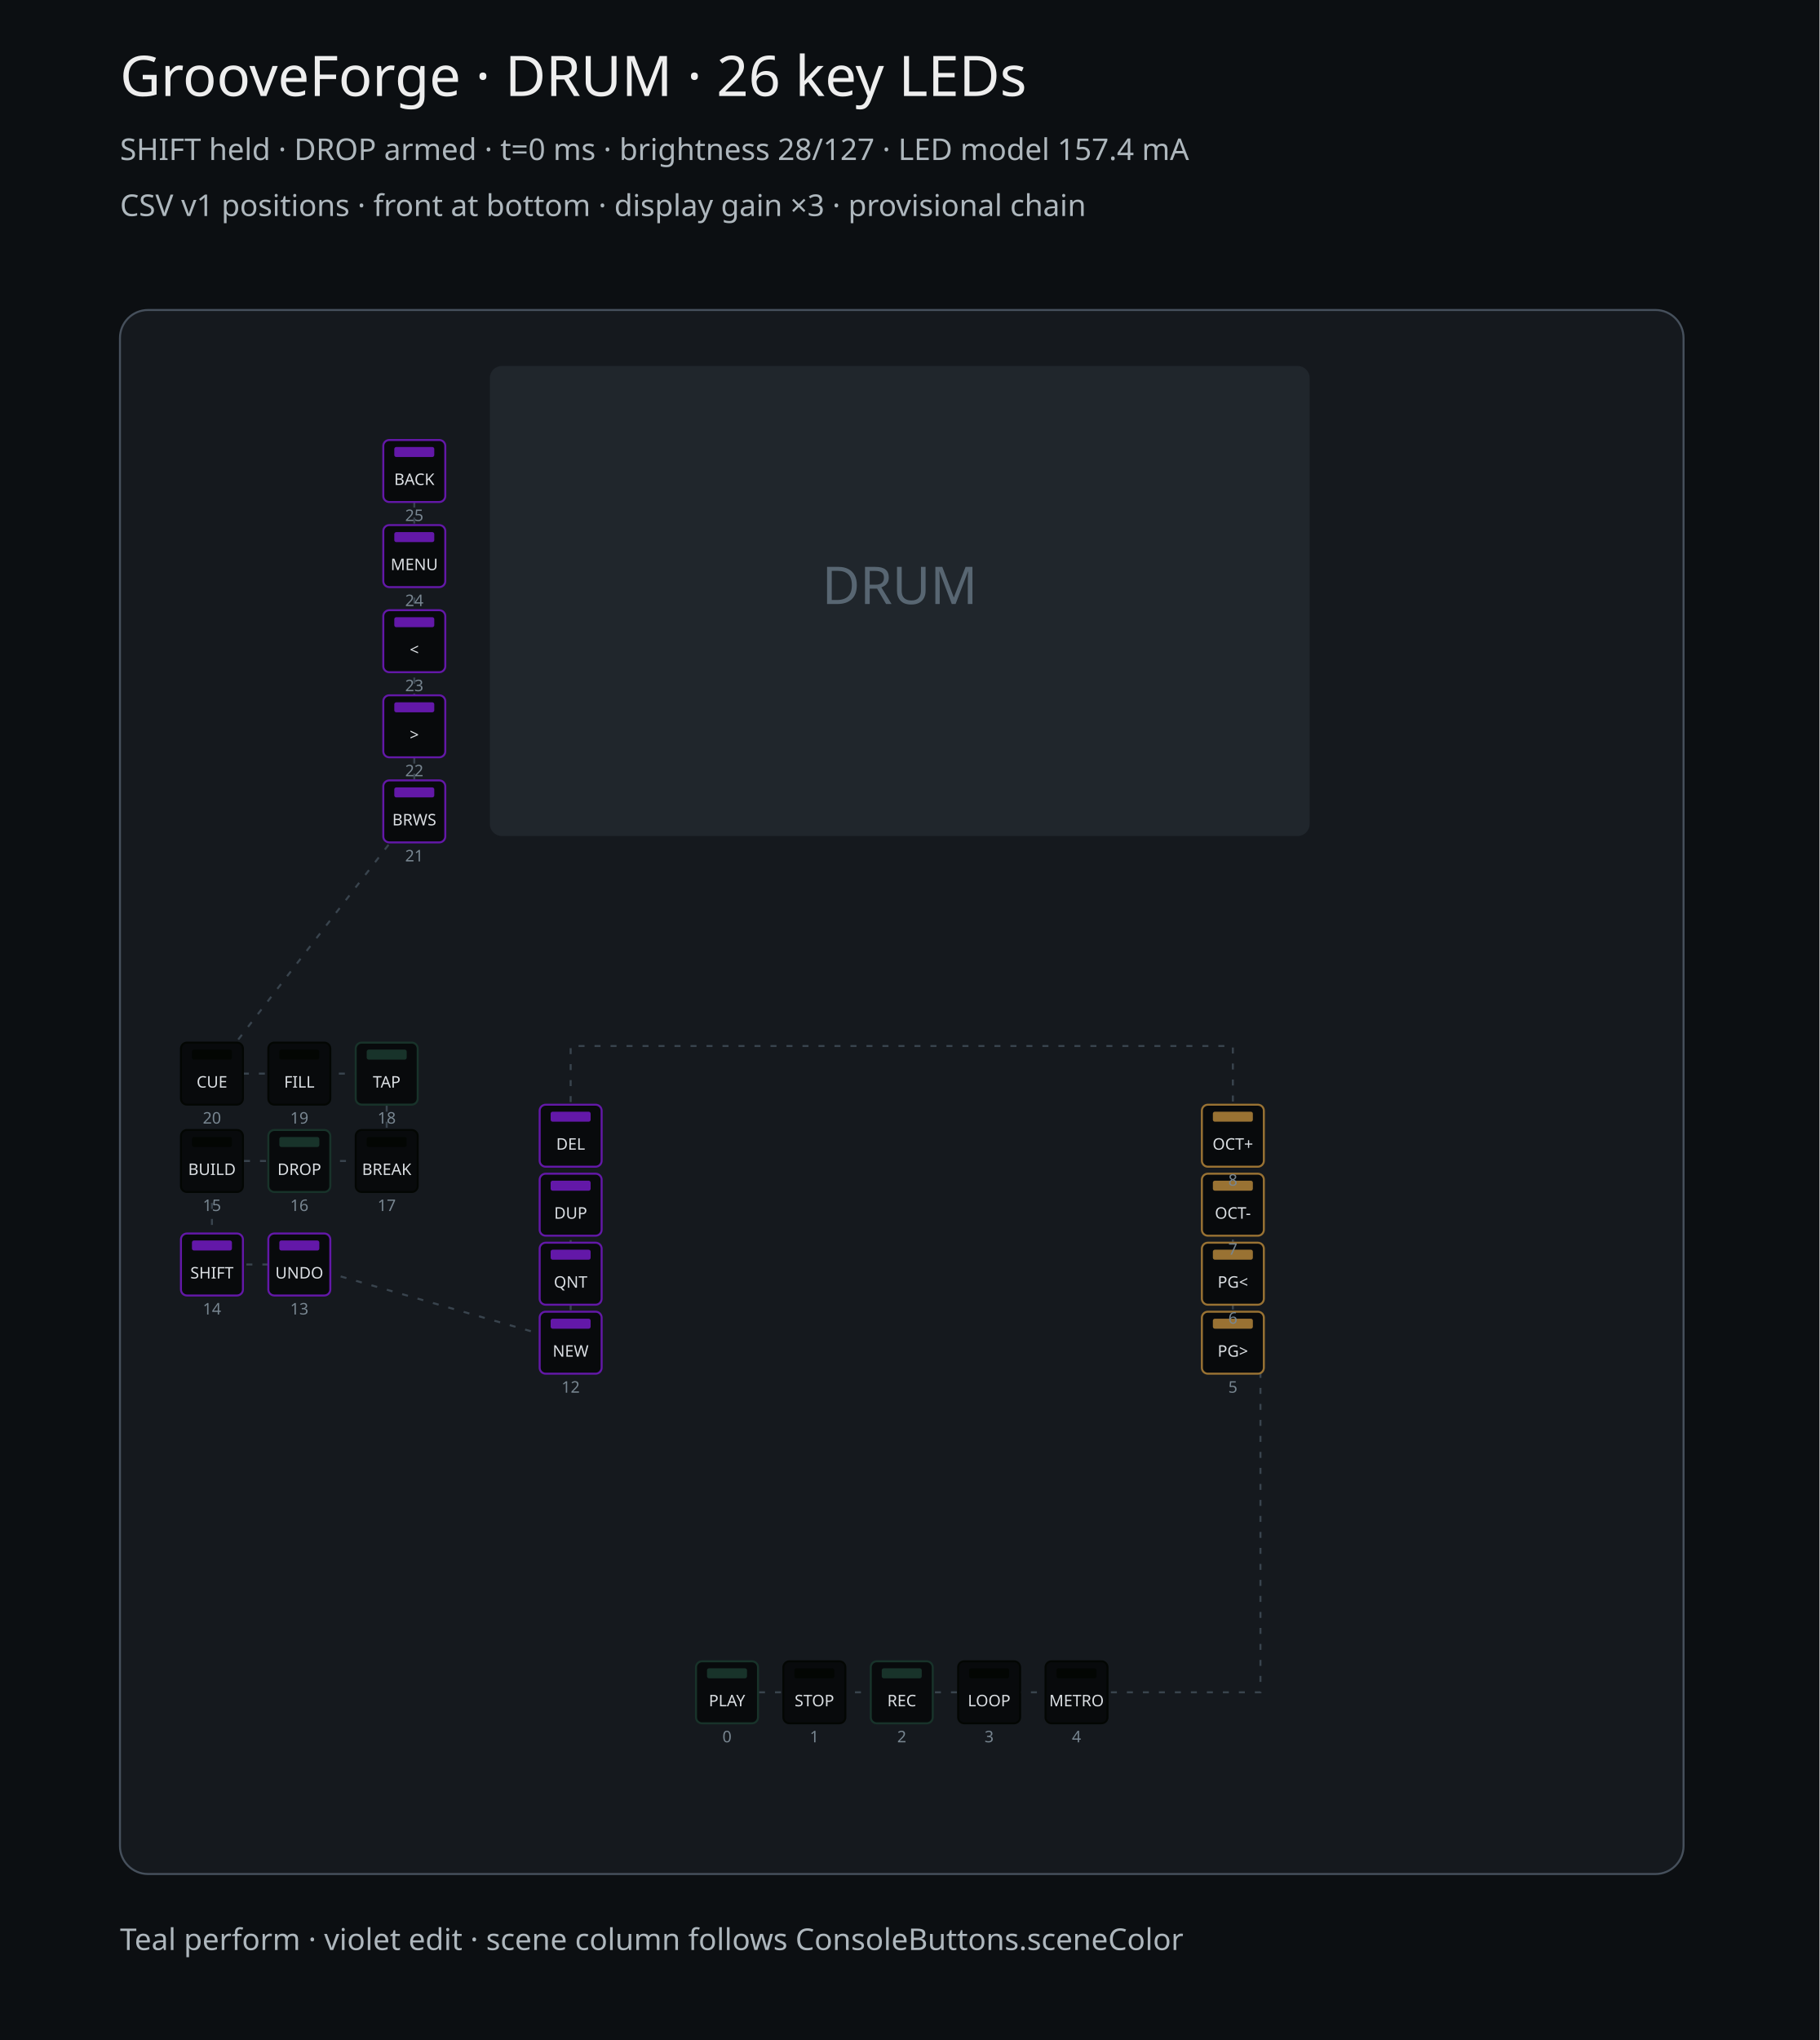
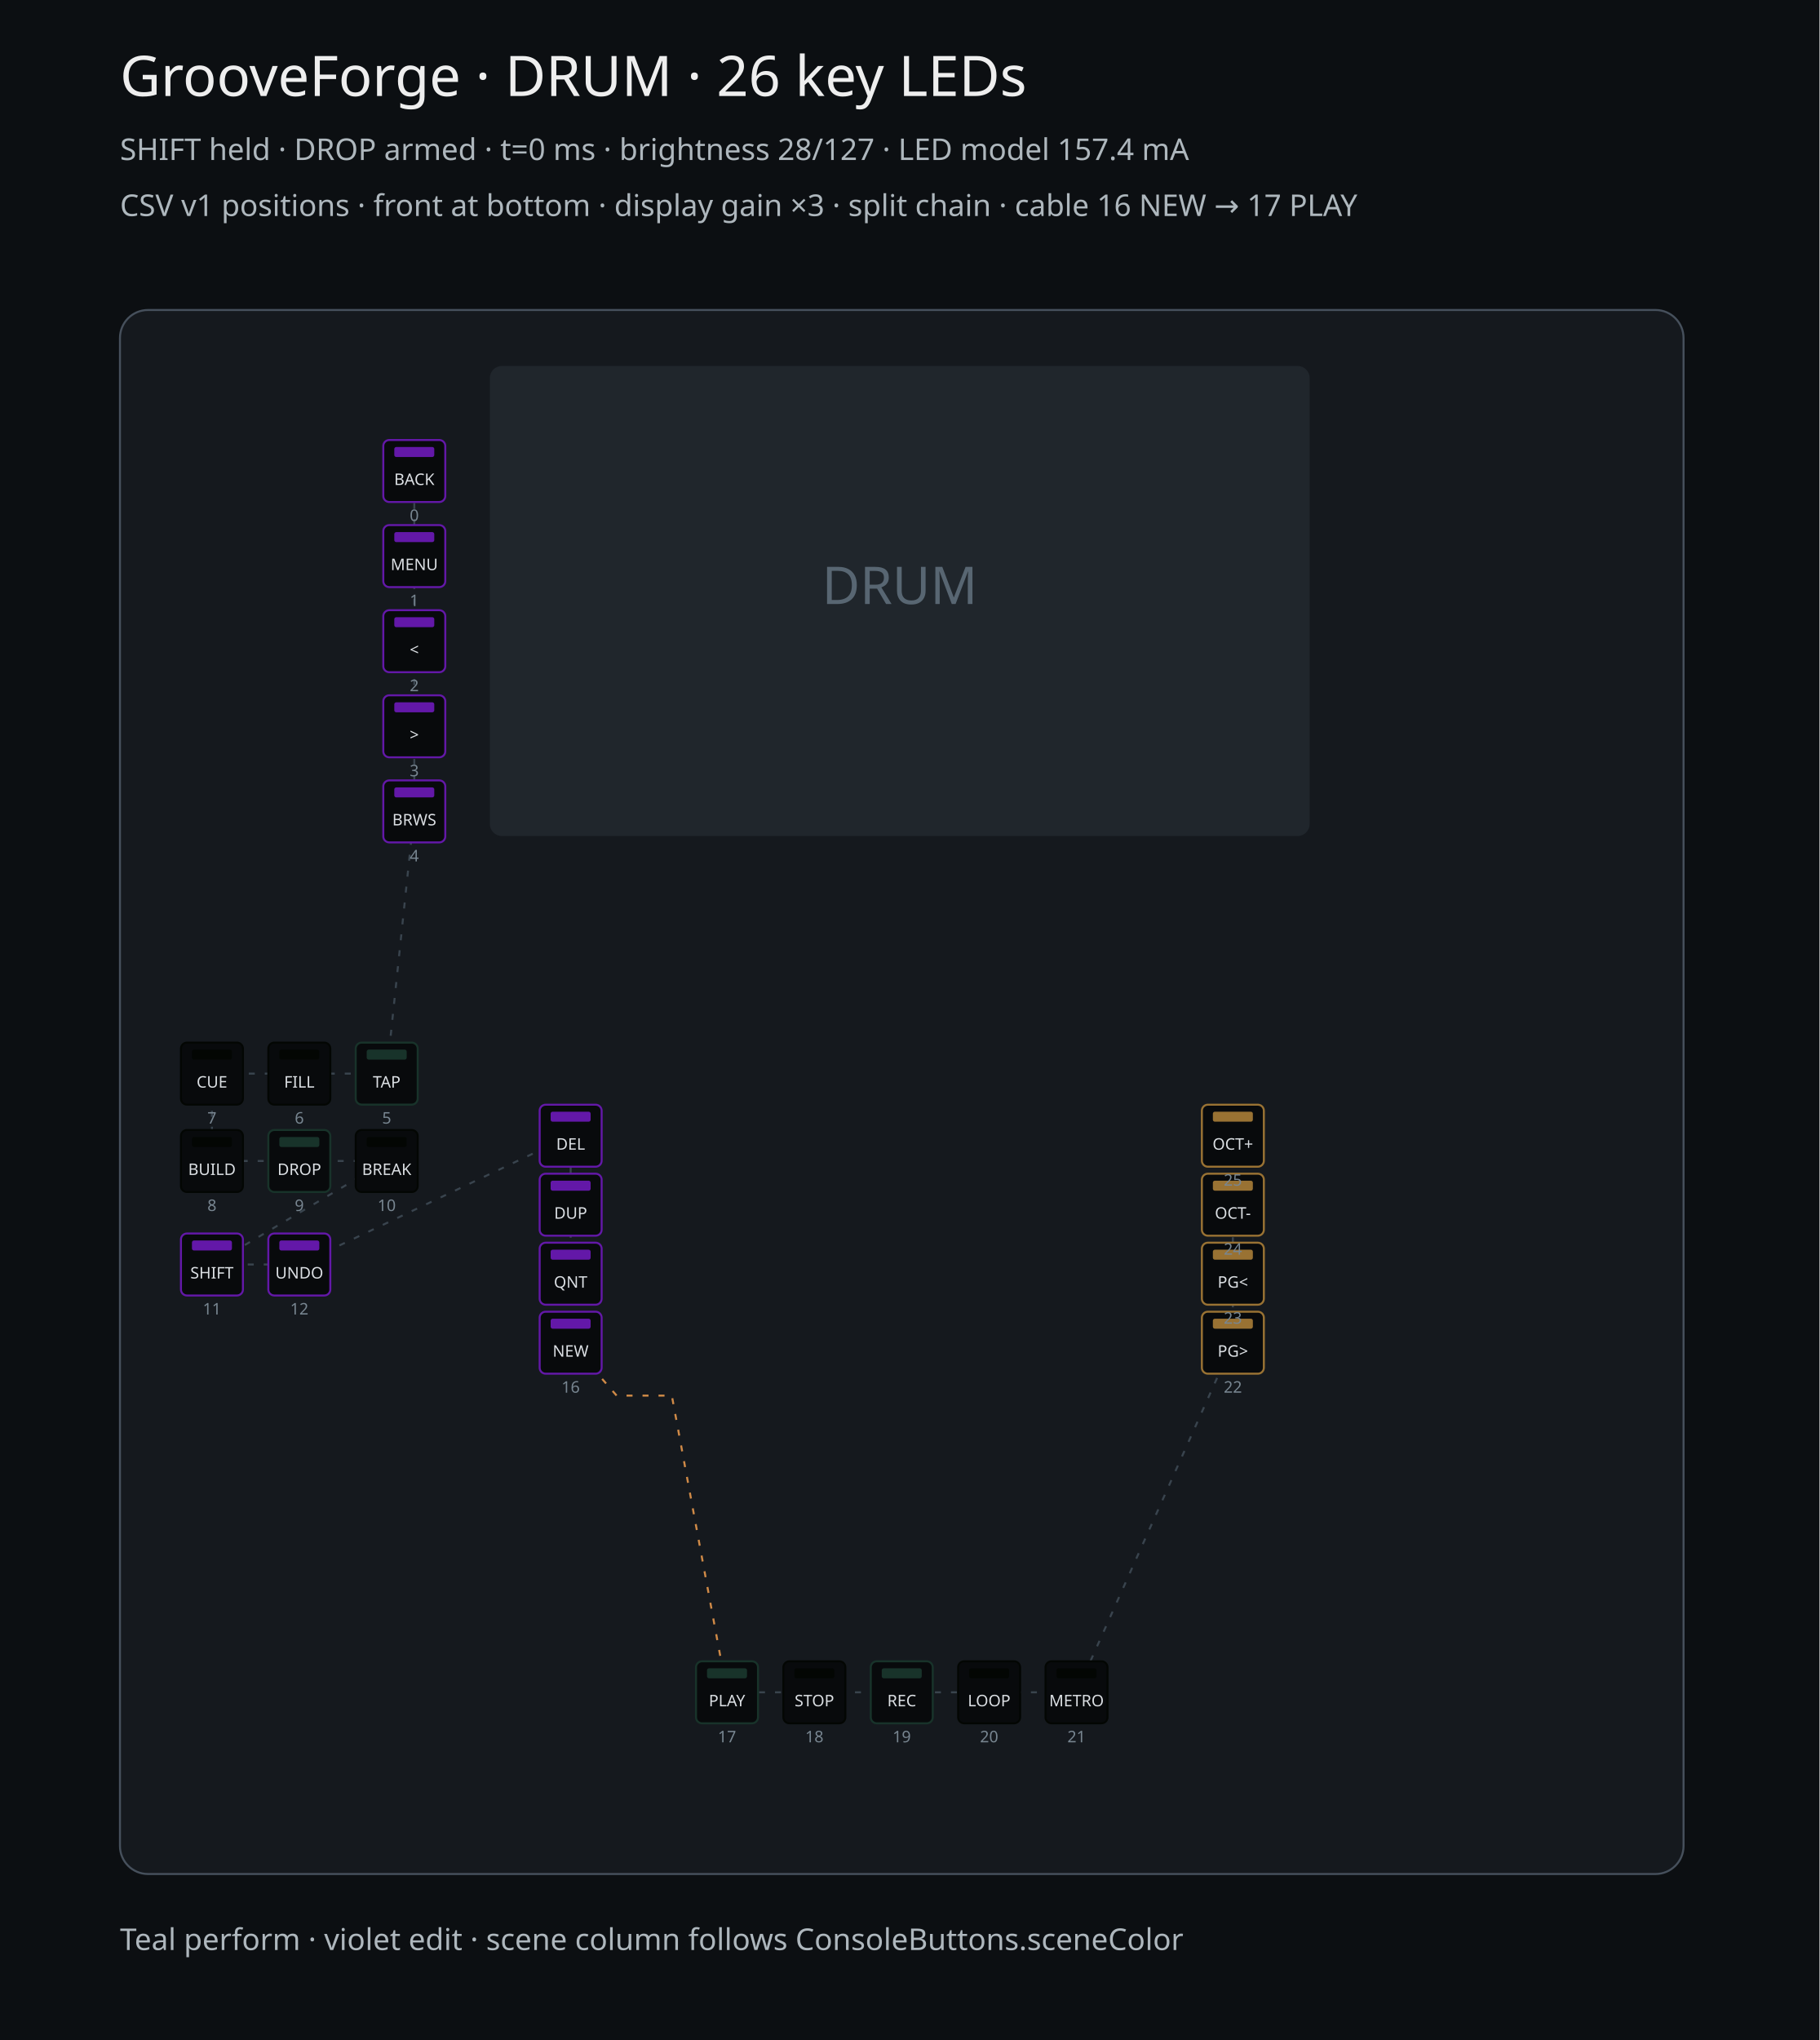
<svg xmlns="http://www.w3.org/2000/svg" width="910" height="1020" viewBox="0 0 910 1020">
  <rect width="910" height="1020" fill="#0c0f12" />
  <text x="60" y="48" fill="#eee" font-size="28" font-family="sans-serif">GrooveForge · DRUM · 26 key LEDs</text>
  <text x="60" y="80" fill="#aeb7bd" font-size="15" font-family="sans-serif">SHIFT held · DROP armed · t=0 ms · brightness 28/127 · LED model 157.4 mA</text>
-   <text x="60" y="108" fill="#aeb7bd" font-size="15" font-family="sans-serif">CSV v1 positions · front at bottom · display gain ×3 · provisional chain</text>
+   <text x="60" y="108" fill="#aeb7bd" font-size="15" font-family="sans-serif">CSV v1 positions · front at bottom · display gain ×3 · split chain · cable 16 NEW → 17 PLAY</text>
  <rect x="60" y="155" width="782" height="782" rx="14" fill="#15191e" stroke="#46505c" />
  <rect x="245" y="183" width="410" height="235" rx="6" fill="#20262c" />
  <text x="450" y="302" fill="#586672" font-size="26" text-anchor="middle" font-family="sans-serif">DRUM</text>
-   <polyline points="363.6,846.15 407.3,846.15 451,846.15 494.7,846.15 538.4,846.15 630.4,846.15 630.4,671.35 616.6,671.35 616.6,636.85 616.6,602.35 616.6,567.85 616.6,523.0 285.4,523.0 285.4,567.85 285.4,602.35 285.4,636.85 285.4,671.35 149.7,632.25 106.0,632.25 106.0,580.5 149.7,580.5 193.4,580.5 193.4,536.8 149.7,536.8 106.0,536.8 207.2,405.7 207.2,363.15 207.2,320.6 207.2,278.05 207.2,235.5" fill="none" stroke="#39444e" stroke-dasharray="3 5" />
+   <polyline points="207.2,235.5 207.2,278.05 207.2,320.6 207.2,363.15 207.2,405.7 193.4,536.8 149.7,536.8 106.0,536.8 106.0,580.5 149.7,580.5 193.4,580.5 106.0,632.25 149.7,632.25 285.4,567.85 285.4,602.35 285.4,636.85 285.4,671.35" fill="none" stroke="#39444e" stroke-dasharray="3 5" />
+   <polyline points="363.6,846.15 407.3,846.15 451,846.15 494.7,846.15 538.4,846.15 616.6,671.35 616.6,636.85 616.6,602.35 616.6,567.85" fill="none" stroke="#39444e" stroke-dasharray="3 5" />
+   <polyline points="285.4,671.35 308.4,697.8 336.0,697.8 363.6,846.15" fill="none" stroke="#d08a47" stroke-dasharray="3 5" />
+   <g class="key">
+     <rect x="191.7" y="220.0" class="border" width="31" height="31" rx="3" fill="#080a0c" stroke="#6318a8" />
+     <rect x="197.2" y="223.5" class="window" width="20" height="5" rx="1" fill="#6318a8" />
+     <text x="207.2" y="242.5" text-anchor="middle" fill="#dce0e4" font-family="sans-serif" font-size="8">BACK</text>
+     <text x="207.2" y="260.5" text-anchor="middle" fill="#788691" font-family="sans-serif" font-size="8">0</text>
+   </g>
+   <g class="key">
+     <rect x="191.7" y="262.55" class="border" width="31" height="31" rx="3" fill="#080a0c" stroke="#6318a8" />
+     <rect x="197.2" y="266.05" class="window" width="20" height="5" rx="1" fill="#6318a8" />
+     <text x="207.2" y="285.05" text-anchor="middle" fill="#dce0e4" font-family="sans-serif" font-size="8">MENU</text>
+     <text x="207.2" y="303.05" text-anchor="middle" fill="#788691" font-family="sans-serif" font-size="8">1</text>
+   </g>
+   <g class="key">
+     <rect x="191.7" y="305.1" class="border" width="31" height="31" rx="3" fill="#080a0c" stroke="#6318a8" />
+     <rect x="197.2" y="308.6" class="window" width="20" height="5" rx="1" fill="#6318a8" />
+     <text x="207.2" y="327.6" text-anchor="middle" fill="#dce0e4" font-family="sans-serif" font-size="8">&lt;</text>
+     <text x="207.2" y="345.6" text-anchor="middle" fill="#788691" font-family="sans-serif" font-size="8">2</text>
+   </g>
+   <g class="key">
+     <rect x="191.7" y="347.65" class="border" width="31" height="31" rx="3" fill="#080a0c" stroke="#6318a8" />
+     <rect x="197.2" y="351.15" class="window" width="20" height="5" rx="1" fill="#6318a8" />
+     <text x="207.2" y="370.15" text-anchor="middle" fill="#dce0e4" font-family="sans-serif" font-size="8">&gt;</text>
+     <text x="207.2" y="388.15" text-anchor="middle" fill="#788691" font-family="sans-serif" font-size="8">3</text>
+   </g>
+   <g class="key">
+     <rect x="191.7" y="390.2" class="border" width="31" height="31" rx="3" fill="#080a0c" stroke="#6318a8" />
+     <rect x="197.2" y="393.7" class="window" width="20" height="5" rx="1" fill="#6318a8" />
+     <text x="207.2" y="412.7" text-anchor="middle" fill="#dce0e4" font-family="sans-serif" font-size="8">BRWS</text>
+     <text x="207.2" y="430.7" text-anchor="middle" fill="#788691" font-family="sans-serif" font-size="8">4</text>
+   </g>
+   <g class="key">
+     <rect x="177.9" y="521.3" class="border" width="31" height="31" rx="3" fill="#080a0c" stroke="#18332a" />
+     <rect x="183.4" y="524.8" class="window" width="20" height="5" rx="1" fill="#18332a" />
+     <text x="193.4" y="543.8" text-anchor="middle" fill="#dce0e4" font-family="sans-serif" font-size="8">TAP</text>
+     <text x="193.4" y="561.8" text-anchor="middle" fill="#788691" font-family="sans-serif" font-size="8">5</text>
+   </g>
+   <g class="key">
+     <rect x="134.2" y="521.3" class="border" width="31" height="31" rx="3" fill="#080a0c" stroke="#030603" />
+     <rect x="139.7" y="524.8" class="window" width="20" height="5" rx="1" fill="#030603" />
+     <text x="149.7" y="543.8" text-anchor="middle" fill="#dce0e4" font-family="sans-serif" font-size="8">FILL</text>
+     <text x="149.7" y="561.8" text-anchor="middle" fill="#788691" font-family="sans-serif" font-size="8">6</text>
+   </g>
+   <g class="key">
+     <rect x="90.5" y="521.3" class="border" width="31" height="31" rx="3" fill="#080a0c" stroke="#030603" />
+     <rect x="96.0" y="524.8" class="window" width="20" height="5" rx="1" fill="#030603" />
+     <text x="106.0" y="543.8" text-anchor="middle" fill="#dce0e4" font-family="sans-serif" font-size="8">CUE</text>
+     <text x="106.0" y="561.8" text-anchor="middle" fill="#788691" font-family="sans-serif" font-size="8">7</text>
+   </g>
+   <g class="key">
+     <rect x="90.5" y="565.0" class="border" width="31" height="31" rx="3" fill="#080a0c" stroke="#030603" />
+     <rect x="96.0" y="568.5" class="window" width="20" height="5" rx="1" fill="#030603" />
+     <text x="106.0" y="587.5" text-anchor="middle" fill="#dce0e4" font-family="sans-serif" font-size="8">BUILD</text>
+     <text x="106.0" y="605.5" text-anchor="middle" fill="#788691" font-family="sans-serif" font-size="8">8</text>
+   </g>
+   <g class="key">
+     <rect x="134.2" y="565.0" class="border" width="31" height="31" rx="3" fill="#080a0c" stroke="#18332a" />
+     <rect x="139.7" y="568.5" class="window" width="20" height="5" rx="1" fill="#18332a" />
+     <text x="149.7" y="587.5" text-anchor="middle" fill="#dce0e4" font-family="sans-serif" font-size="8">DROP</text>
+     <text x="149.7" y="605.5" text-anchor="middle" fill="#788691" font-family="sans-serif" font-size="8">9</text>
+   </g>
+   <g class="key">
+     <rect x="177.9" y="565.0" class="border" width="31" height="31" rx="3" fill="#080a0c" stroke="#030603" />
+     <rect x="183.4" y="568.5" class="window" width="20" height="5" rx="1" fill="#030603" />
+     <text x="193.4" y="587.5" text-anchor="middle" fill="#dce0e4" font-family="sans-serif" font-size="8">BREAK</text>
+     <text x="193.4" y="605.5" text-anchor="middle" fill="#788691" font-family="sans-serif" font-size="8">10</text>
+   </g>
+   <g class="key">
+     <rect x="90.5" y="616.75" class="border" width="31" height="31" rx="3" fill="#080a0c" stroke="#6318a8" />
+     <rect x="96.0" y="620.25" class="window" width="20" height="5" rx="1" fill="#6318a8" />
+     <text x="106.0" y="639.25" text-anchor="middle" fill="#dce0e4" font-family="sans-serif" font-size="8">SHIFT</text>
+     <text x="106.0" y="657.25" text-anchor="middle" fill="#788691" font-family="sans-serif" font-size="8">11</text>
+   </g>
+   <g class="key">
+     <rect x="134.2" y="616.75" class="border" width="31" height="31" rx="3" fill="#080a0c" stroke="#6318a8" />
+     <rect x="139.7" y="620.25" class="window" width="20" height="5" rx="1" fill="#6318a8" />
+     <text x="149.7" y="639.25" text-anchor="middle" fill="#dce0e4" font-family="sans-serif" font-size="8">UNDO</text>
+     <text x="149.7" y="657.25" text-anchor="middle" fill="#788691" font-family="sans-serif" font-size="8">12</text>
+   </g>
+   <g class="key">
+     <rect x="269.9" y="552.35" class="border" width="31" height="31" rx="3" fill="#080a0c" stroke="#6318a8" />
+     <rect x="275.4" y="555.85" class="window" width="20" height="5" rx="1" fill="#6318a8" />
+     <text x="285.4" y="574.85" text-anchor="middle" fill="#dce0e4" font-family="sans-serif" font-size="8">DEL</text>
+     <text x="285.4" y="592.85" text-anchor="middle" fill="#788691" font-family="sans-serif" font-size="8">13</text>
+   </g>
+   <g class="key">
+     <rect x="269.9" y="586.85" class="border" width="31" height="31" rx="3" fill="#080a0c" stroke="#6318a8" />
+     <rect x="275.4" y="590.35" class="window" width="20" height="5" rx="1" fill="#6318a8" />
+     <text x="285.4" y="609.35" text-anchor="middle" fill="#dce0e4" font-family="sans-serif" font-size="8">DUP</text>
+     <text x="285.4" y="627.35" text-anchor="middle" fill="#788691" font-family="sans-serif" font-size="8">14</text>
+   </g>
+   <g class="key">
+     <rect x="269.9" y="621.35" class="border" width="31" height="31" rx="3" fill="#080a0c" stroke="#6318a8" />
+     <rect x="275.4" y="624.85" class="window" width="20" height="5" rx="1" fill="#6318a8" />
+     <text x="285.4" y="643.85" text-anchor="middle" fill="#dce0e4" font-family="sans-serif" font-size="8">QNT</text>
+     <text x="285.4" y="661.85" text-anchor="middle" fill="#788691" font-family="sans-serif" font-size="8">15</text>
+   </g>
+   <g class="key">
+     <rect x="269.9" y="655.85" class="border" width="31" height="31" rx="3" fill="#080a0c" stroke="#6318a8" />
+     <rect x="275.4" y="659.35" class="window" width="20" height="5" rx="1" fill="#6318a8" />
+     <text x="285.4" y="678.35" text-anchor="middle" fill="#dce0e4" font-family="sans-serif" font-size="8">NEW</text>
+     <text x="285.4" y="696.35" text-anchor="middle" fill="#788691" font-family="sans-serif" font-size="8">16</text>
+   </g>
  <g class="key">
    <rect x="348.1" y="830.65" class="border" width="31" height="31" rx="3" fill="#080a0c" stroke="#18332a" />
    <rect x="353.6" y="834.15" class="window" width="20" height="5" rx="1" fill="#18332a" />
    <text x="363.6" y="853.15" text-anchor="middle" fill="#dce0e4" font-family="sans-serif" font-size="8">PLAY</text>
-     <text x="363.6" y="871.15" text-anchor="middle" fill="#788691" font-family="sans-serif" font-size="8">0</text>
+     <text x="363.6" y="871.15" text-anchor="middle" fill="#788691" font-family="sans-serif" font-size="8">17</text>
  </g>
  <g class="key">
    <rect x="391.8" y="830.65" class="border" width="31" height="31" rx="3" fill="#080a0c" stroke="#030603" />
    <rect x="397.3" y="834.15" class="window" width="20" height="5" rx="1" fill="#030603" />
    <text x="407.3" y="853.15" text-anchor="middle" fill="#dce0e4" font-family="sans-serif" font-size="8">STOP</text>
-     <text x="407.3" y="871.15" text-anchor="middle" fill="#788691" font-family="sans-serif" font-size="8">1</text>
+     <text x="407.3" y="871.15" text-anchor="middle" fill="#788691" font-family="sans-serif" font-size="8">18</text>
  </g>
  <g class="key">
    <rect x="435.5" y="830.65" class="border" width="31" height="31" rx="3" fill="#080a0c" stroke="#18332a" />
    <rect x="441" y="834.15" class="window" width="20" height="5" rx="1" fill="#18332a" />
    <text x="451" y="853.15" text-anchor="middle" fill="#dce0e4" font-family="sans-serif" font-size="8">REC</text>
-     <text x="451" y="871.15" text-anchor="middle" fill="#788691" font-family="sans-serif" font-size="8">2</text>
+     <text x="451" y="871.15" text-anchor="middle" fill="#788691" font-family="sans-serif" font-size="8">19</text>
  </g>
  <g class="key">
    <rect x="479.2" y="830.65" class="border" width="31" height="31" rx="3" fill="#080a0c" stroke="#030603" />
    <rect x="484.7" y="834.15" class="window" width="20" height="5" rx="1" fill="#030603" />
    <text x="494.7" y="853.15" text-anchor="middle" fill="#dce0e4" font-family="sans-serif" font-size="8">LOOP</text>
-     <text x="494.7" y="871.15" text-anchor="middle" fill="#788691" font-family="sans-serif" font-size="8">3</text>
+     <text x="494.7" y="871.15" text-anchor="middle" fill="#788691" font-family="sans-serif" font-size="8">20</text>
  </g>
  <g class="key">
    <rect x="522.9" y="830.65" class="border" width="31" height="31" rx="3" fill="#080a0c" stroke="#030603" />
    <rect x="528.4" y="834.15" class="window" width="20" height="5" rx="1" fill="#030603" />
    <text x="538.4" y="853.15" text-anchor="middle" fill="#dce0e4" font-family="sans-serif" font-size="8">METRO</text>
-     <text x="538.4" y="871.15" text-anchor="middle" fill="#788691" font-family="sans-serif" font-size="8">4</text>
+     <text x="538.4" y="871.15" text-anchor="middle" fill="#788691" font-family="sans-serif" font-size="8">21</text>
  </g>
  <g class="key">
    <rect x="601.1" y="655.85" class="border" width="31" height="31" rx="3" fill="#080a0c" stroke="#997233" />
    <rect x="606.6" y="659.35" class="window" width="20" height="5" rx="1" fill="#997233" />
    <text x="616.6" y="678.35" text-anchor="middle" fill="#dce0e4" font-family="sans-serif" font-size="8">PG&gt;</text>
-     <text x="616.6" y="696.35" text-anchor="middle" fill="#788691" font-family="sans-serif" font-size="8">5</text>
+     <text x="616.6" y="696.35" text-anchor="middle" fill="#788691" font-family="sans-serif" font-size="8">22</text>
  </g>
  <g class="key">
    <rect x="601.1" y="621.35" class="border" width="31" height="31" rx="3" fill="#080a0c" stroke="#997233" />
    <rect x="606.6" y="624.85" class="window" width="20" height="5" rx="1" fill="#997233" />
    <text x="616.6" y="643.85" text-anchor="middle" fill="#dce0e4" font-family="sans-serif" font-size="8">PG&lt;</text>
-     <text x="616.6" y="661.85" text-anchor="middle" fill="#788691" font-family="sans-serif" font-size="8">6</text>
+     <text x="616.6" y="661.85" text-anchor="middle" fill="#788691" font-family="sans-serif" font-size="8">23</text>
  </g>
  <g class="key">
    <rect x="601.1" y="586.85" class="border" width="31" height="31" rx="3" fill="#080a0c" stroke="#997233" />
    <rect x="606.6" y="590.35" class="window" width="20" height="5" rx="1" fill="#997233" />
    <text x="616.6" y="609.35" text-anchor="middle" fill="#dce0e4" font-family="sans-serif" font-size="8">OCT-</text>
-     <text x="616.6" y="627.35" text-anchor="middle" fill="#788691" font-family="sans-serif" font-size="8">7</text>
+     <text x="616.6" y="627.35" text-anchor="middle" fill="#788691" font-family="sans-serif" font-size="8">24</text>
  </g>
  <g class="key">
    <rect x="601.1" y="552.35" class="border" width="31" height="31" rx="3" fill="#080a0c" stroke="#997233" />
    <rect x="606.6" y="555.85" class="window" width="20" height="5" rx="1" fill="#997233" />
    <text x="616.6" y="574.85" text-anchor="middle" fill="#dce0e4" font-family="sans-serif" font-size="8">OCT+</text>
-     <text x="616.6" y="592.85" text-anchor="middle" fill="#788691" font-family="sans-serif" font-size="8">8</text>
-   </g>
-   <g class="key">
-     <rect x="269.9" y="552.35" class="border" width="31" height="31" rx="3" fill="#080a0c" stroke="#6318a8" />
-     <rect x="275.4" y="555.85" class="window" width="20" height="5" rx="1" fill="#6318a8" />
-     <text x="285.4" y="574.85" text-anchor="middle" fill="#dce0e4" font-family="sans-serif" font-size="8">DEL</text>
-     <text x="285.4" y="592.85" text-anchor="middle" fill="#788691" font-family="sans-serif" font-size="8">9</text>
-   </g>
-   <g class="key">
-     <rect x="269.9" y="586.85" class="border" width="31" height="31" rx="3" fill="#080a0c" stroke="#6318a8" />
-     <rect x="275.4" y="590.35" class="window" width="20" height="5" rx="1" fill="#6318a8" />
-     <text x="285.4" y="609.35" text-anchor="middle" fill="#dce0e4" font-family="sans-serif" font-size="8">DUP</text>
-     <text x="285.4" y="627.35" text-anchor="middle" fill="#788691" font-family="sans-serif" font-size="8">10</text>
-   </g>
-   <g class="key">
-     <rect x="269.9" y="621.35" class="border" width="31" height="31" rx="3" fill="#080a0c" stroke="#6318a8" />
-     <rect x="275.4" y="624.85" class="window" width="20" height="5" rx="1" fill="#6318a8" />
-     <text x="285.4" y="643.85" text-anchor="middle" fill="#dce0e4" font-family="sans-serif" font-size="8">QNT</text>
-     <text x="285.4" y="661.85" text-anchor="middle" fill="#788691" font-family="sans-serif" font-size="8">11</text>
-   </g>
-   <g class="key">
-     <rect x="269.9" y="655.85" class="border" width="31" height="31" rx="3" fill="#080a0c" stroke="#6318a8" />
-     <rect x="275.4" y="659.35" class="window" width="20" height="5" rx="1" fill="#6318a8" />
-     <text x="285.4" y="678.35" text-anchor="middle" fill="#dce0e4" font-family="sans-serif" font-size="8">NEW</text>
-     <text x="285.4" y="696.35" text-anchor="middle" fill="#788691" font-family="sans-serif" font-size="8">12</text>
-   </g>
-   <g class="key">
-     <rect x="134.2" y="616.75" class="border" width="31" height="31" rx="3" fill="#080a0c" stroke="#6318a8" />
-     <rect x="139.7" y="620.25" class="window" width="20" height="5" rx="1" fill="#6318a8" />
-     <text x="149.7" y="639.25" text-anchor="middle" fill="#dce0e4" font-family="sans-serif" font-size="8">UNDO</text>
-     <text x="149.7" y="657.25" text-anchor="middle" fill="#788691" font-family="sans-serif" font-size="8">13</text>
-   </g>
-   <g class="key">
-     <rect x="90.5" y="616.75" class="border" width="31" height="31" rx="3" fill="#080a0c" stroke="#6318a8" />
-     <rect x="96.0" y="620.25" class="window" width="20" height="5" rx="1" fill="#6318a8" />
-     <text x="106.0" y="639.25" text-anchor="middle" fill="#dce0e4" font-family="sans-serif" font-size="8">SHIFT</text>
-     <text x="106.0" y="657.25" text-anchor="middle" fill="#788691" font-family="sans-serif" font-size="8">14</text>
-   </g>
-   <g class="key">
-     <rect x="90.5" y="565.0" class="border" width="31" height="31" rx="3" fill="#080a0c" stroke="#030603" />
-     <rect x="96.0" y="568.5" class="window" width="20" height="5" rx="1" fill="#030603" />
-     <text x="106.0" y="587.5" text-anchor="middle" fill="#dce0e4" font-family="sans-serif" font-size="8">BUILD</text>
-     <text x="106.0" y="605.5" text-anchor="middle" fill="#788691" font-family="sans-serif" font-size="8">15</text>
-   </g>
-   <g class="key">
-     <rect x="134.2" y="565.0" class="border" width="31" height="31" rx="3" fill="#080a0c" stroke="#18332a" />
-     <rect x="139.7" y="568.5" class="window" width="20" height="5" rx="1" fill="#18332a" />
-     <text x="149.7" y="587.5" text-anchor="middle" fill="#dce0e4" font-family="sans-serif" font-size="8">DROP</text>
-     <text x="149.7" y="605.5" text-anchor="middle" fill="#788691" font-family="sans-serif" font-size="8">16</text>
-   </g>
-   <g class="key">
-     <rect x="177.9" y="565.0" class="border" width="31" height="31" rx="3" fill="#080a0c" stroke="#030603" />
-     <rect x="183.4" y="568.5" class="window" width="20" height="5" rx="1" fill="#030603" />
-     <text x="193.4" y="587.5" text-anchor="middle" fill="#dce0e4" font-family="sans-serif" font-size="8">BREAK</text>
-     <text x="193.4" y="605.5" text-anchor="middle" fill="#788691" font-family="sans-serif" font-size="8">17</text>
-   </g>
-   <g class="key">
-     <rect x="177.9" y="521.3" class="border" width="31" height="31" rx="3" fill="#080a0c" stroke="#18332a" />
-     <rect x="183.4" y="524.8" class="window" width="20" height="5" rx="1" fill="#18332a" />
-     <text x="193.4" y="543.8" text-anchor="middle" fill="#dce0e4" font-family="sans-serif" font-size="8">TAP</text>
-     <text x="193.4" y="561.8" text-anchor="middle" fill="#788691" font-family="sans-serif" font-size="8">18</text>
-   </g>
-   <g class="key">
-     <rect x="134.2" y="521.3" class="border" width="31" height="31" rx="3" fill="#080a0c" stroke="#030603" />
-     <rect x="139.7" y="524.8" class="window" width="20" height="5" rx="1" fill="#030603" />
-     <text x="149.7" y="543.8" text-anchor="middle" fill="#dce0e4" font-family="sans-serif" font-size="8">FILL</text>
-     <text x="149.7" y="561.8" text-anchor="middle" fill="#788691" font-family="sans-serif" font-size="8">19</text>
-   </g>
-   <g class="key">
-     <rect x="90.5" y="521.3" class="border" width="31" height="31" rx="3" fill="#080a0c" stroke="#030603" />
-     <rect x="96.0" y="524.8" class="window" width="20" height="5" rx="1" fill="#030603" />
-     <text x="106.0" y="543.8" text-anchor="middle" fill="#dce0e4" font-family="sans-serif" font-size="8">CUE</text>
-     <text x="106.0" y="561.8" text-anchor="middle" fill="#788691" font-family="sans-serif" font-size="8">20</text>
-   </g>
-   <g class="key">
-     <rect x="191.7" y="390.2" class="border" width="31" height="31" rx="3" fill="#080a0c" stroke="#6318a8" />
-     <rect x="197.2" y="393.7" class="window" width="20" height="5" rx="1" fill="#6318a8" />
-     <text x="207.2" y="412.7" text-anchor="middle" fill="#dce0e4" font-family="sans-serif" font-size="8">BRWS</text>
-     <text x="207.2" y="430.7" text-anchor="middle" fill="#788691" font-family="sans-serif" font-size="8">21</text>
-   </g>
-   <g class="key">
-     <rect x="191.7" y="347.65" class="border" width="31" height="31" rx="3" fill="#080a0c" stroke="#6318a8" />
-     <rect x="197.2" y="351.15" class="window" width="20" height="5" rx="1" fill="#6318a8" />
-     <text x="207.2" y="370.15" text-anchor="middle" fill="#dce0e4" font-family="sans-serif" font-size="8">&gt;</text>
-     <text x="207.2" y="388.15" text-anchor="middle" fill="#788691" font-family="sans-serif" font-size="8">22</text>
-   </g>
-   <g class="key">
-     <rect x="191.7" y="305.1" class="border" width="31" height="31" rx="3" fill="#080a0c" stroke="#6318a8" />
-     <rect x="197.2" y="308.6" class="window" width="20" height="5" rx="1" fill="#6318a8" />
-     <text x="207.2" y="327.6" text-anchor="middle" fill="#dce0e4" font-family="sans-serif" font-size="8">&lt;</text>
-     <text x="207.2" y="345.6" text-anchor="middle" fill="#788691" font-family="sans-serif" font-size="8">23</text>
-   </g>
-   <g class="key">
-     <rect x="191.7" y="262.55" class="border" width="31" height="31" rx="3" fill="#080a0c" stroke="#6318a8" />
-     <rect x="197.2" y="266.05" class="window" width="20" height="5" rx="1" fill="#6318a8" />
-     <text x="207.2" y="285.05" text-anchor="middle" fill="#dce0e4" font-family="sans-serif" font-size="8">MENU</text>
-     <text x="207.2" y="303.05" text-anchor="middle" fill="#788691" font-family="sans-serif" font-size="8">24</text>
-   </g>
-   <g class="key">
-     <rect x="191.7" y="220.0" class="border" width="31" height="31" rx="3" fill="#080a0c" stroke="#6318a8" />
-     <rect x="197.2" y="223.5" class="window" width="20" height="5" rx="1" fill="#6318a8" />
-     <text x="207.2" y="242.5" text-anchor="middle" fill="#dce0e4" font-family="sans-serif" font-size="8">BACK</text>
-     <text x="207.2" y="260.5" text-anchor="middle" fill="#788691" font-family="sans-serif" font-size="8">25</text>
+     <text x="616.6" y="592.85" text-anchor="middle" fill="#788691" font-family="sans-serif" font-size="8">25</text>
  </g>
  <text x="60" y="975" fill="#aeb7bd" font-size="15" font-family="sans-serif">Teal perform · violet edit · scene column follows ConsoleButtons.sceneColor</text>
</svg>
